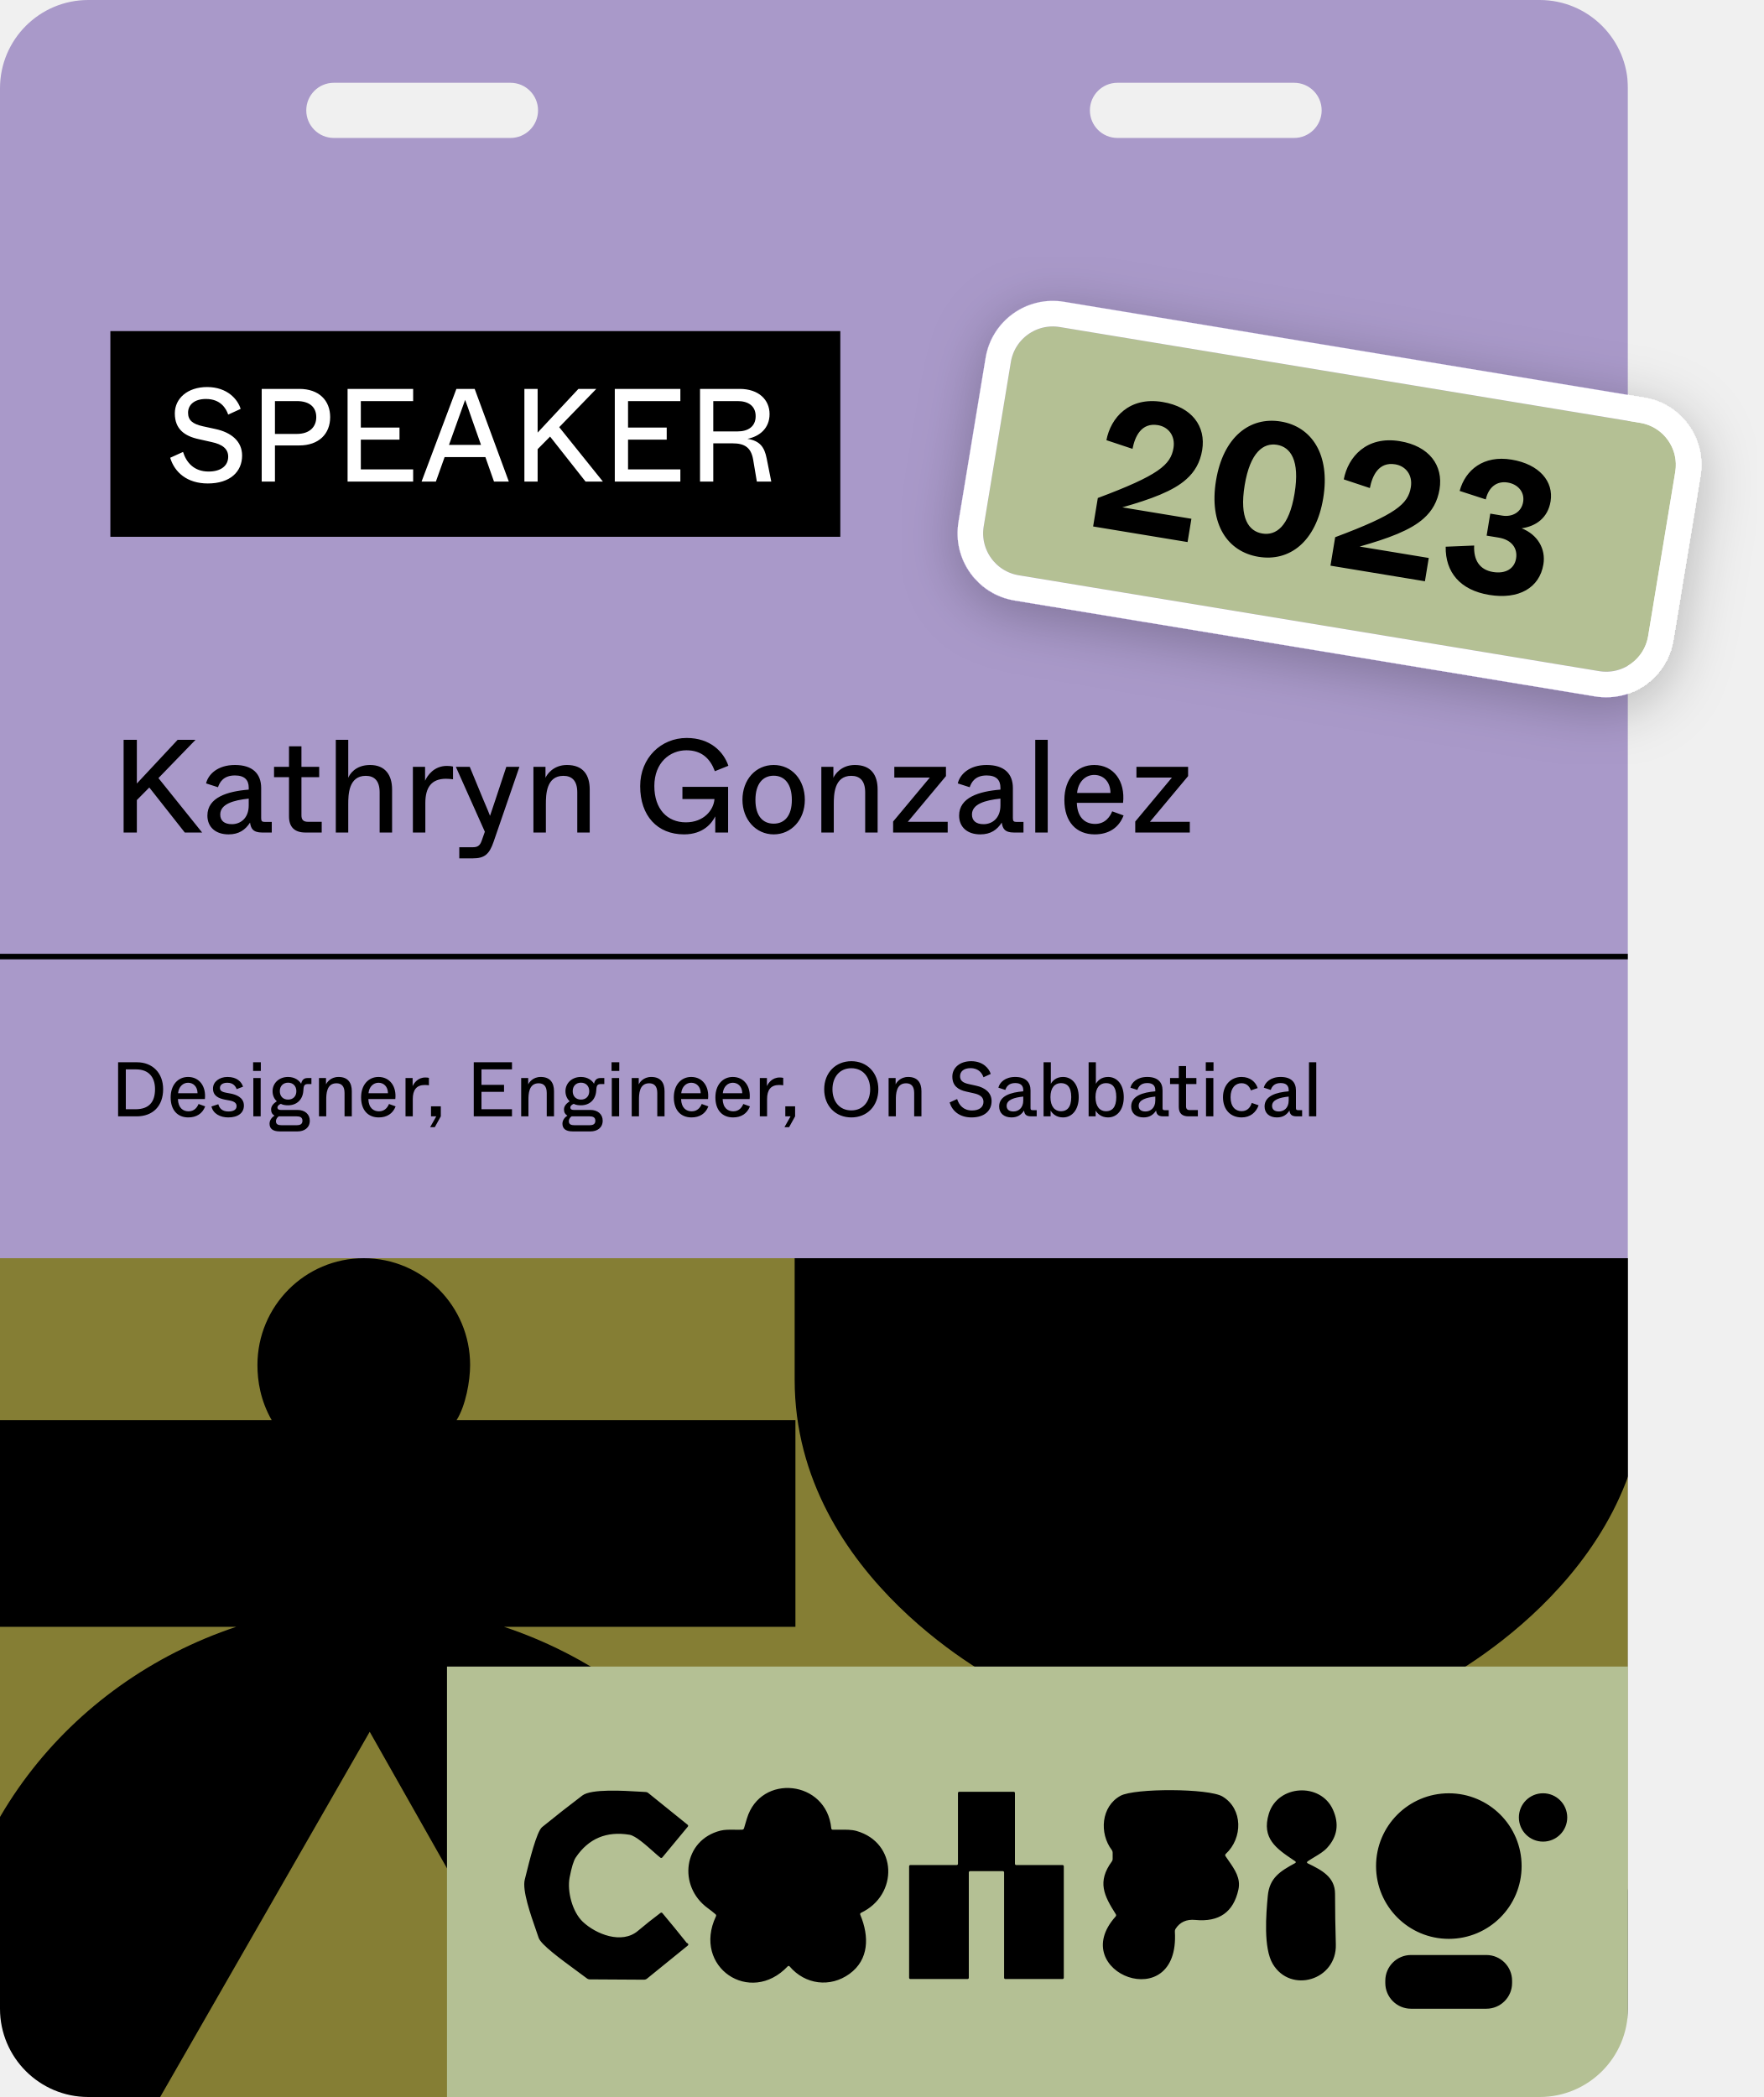
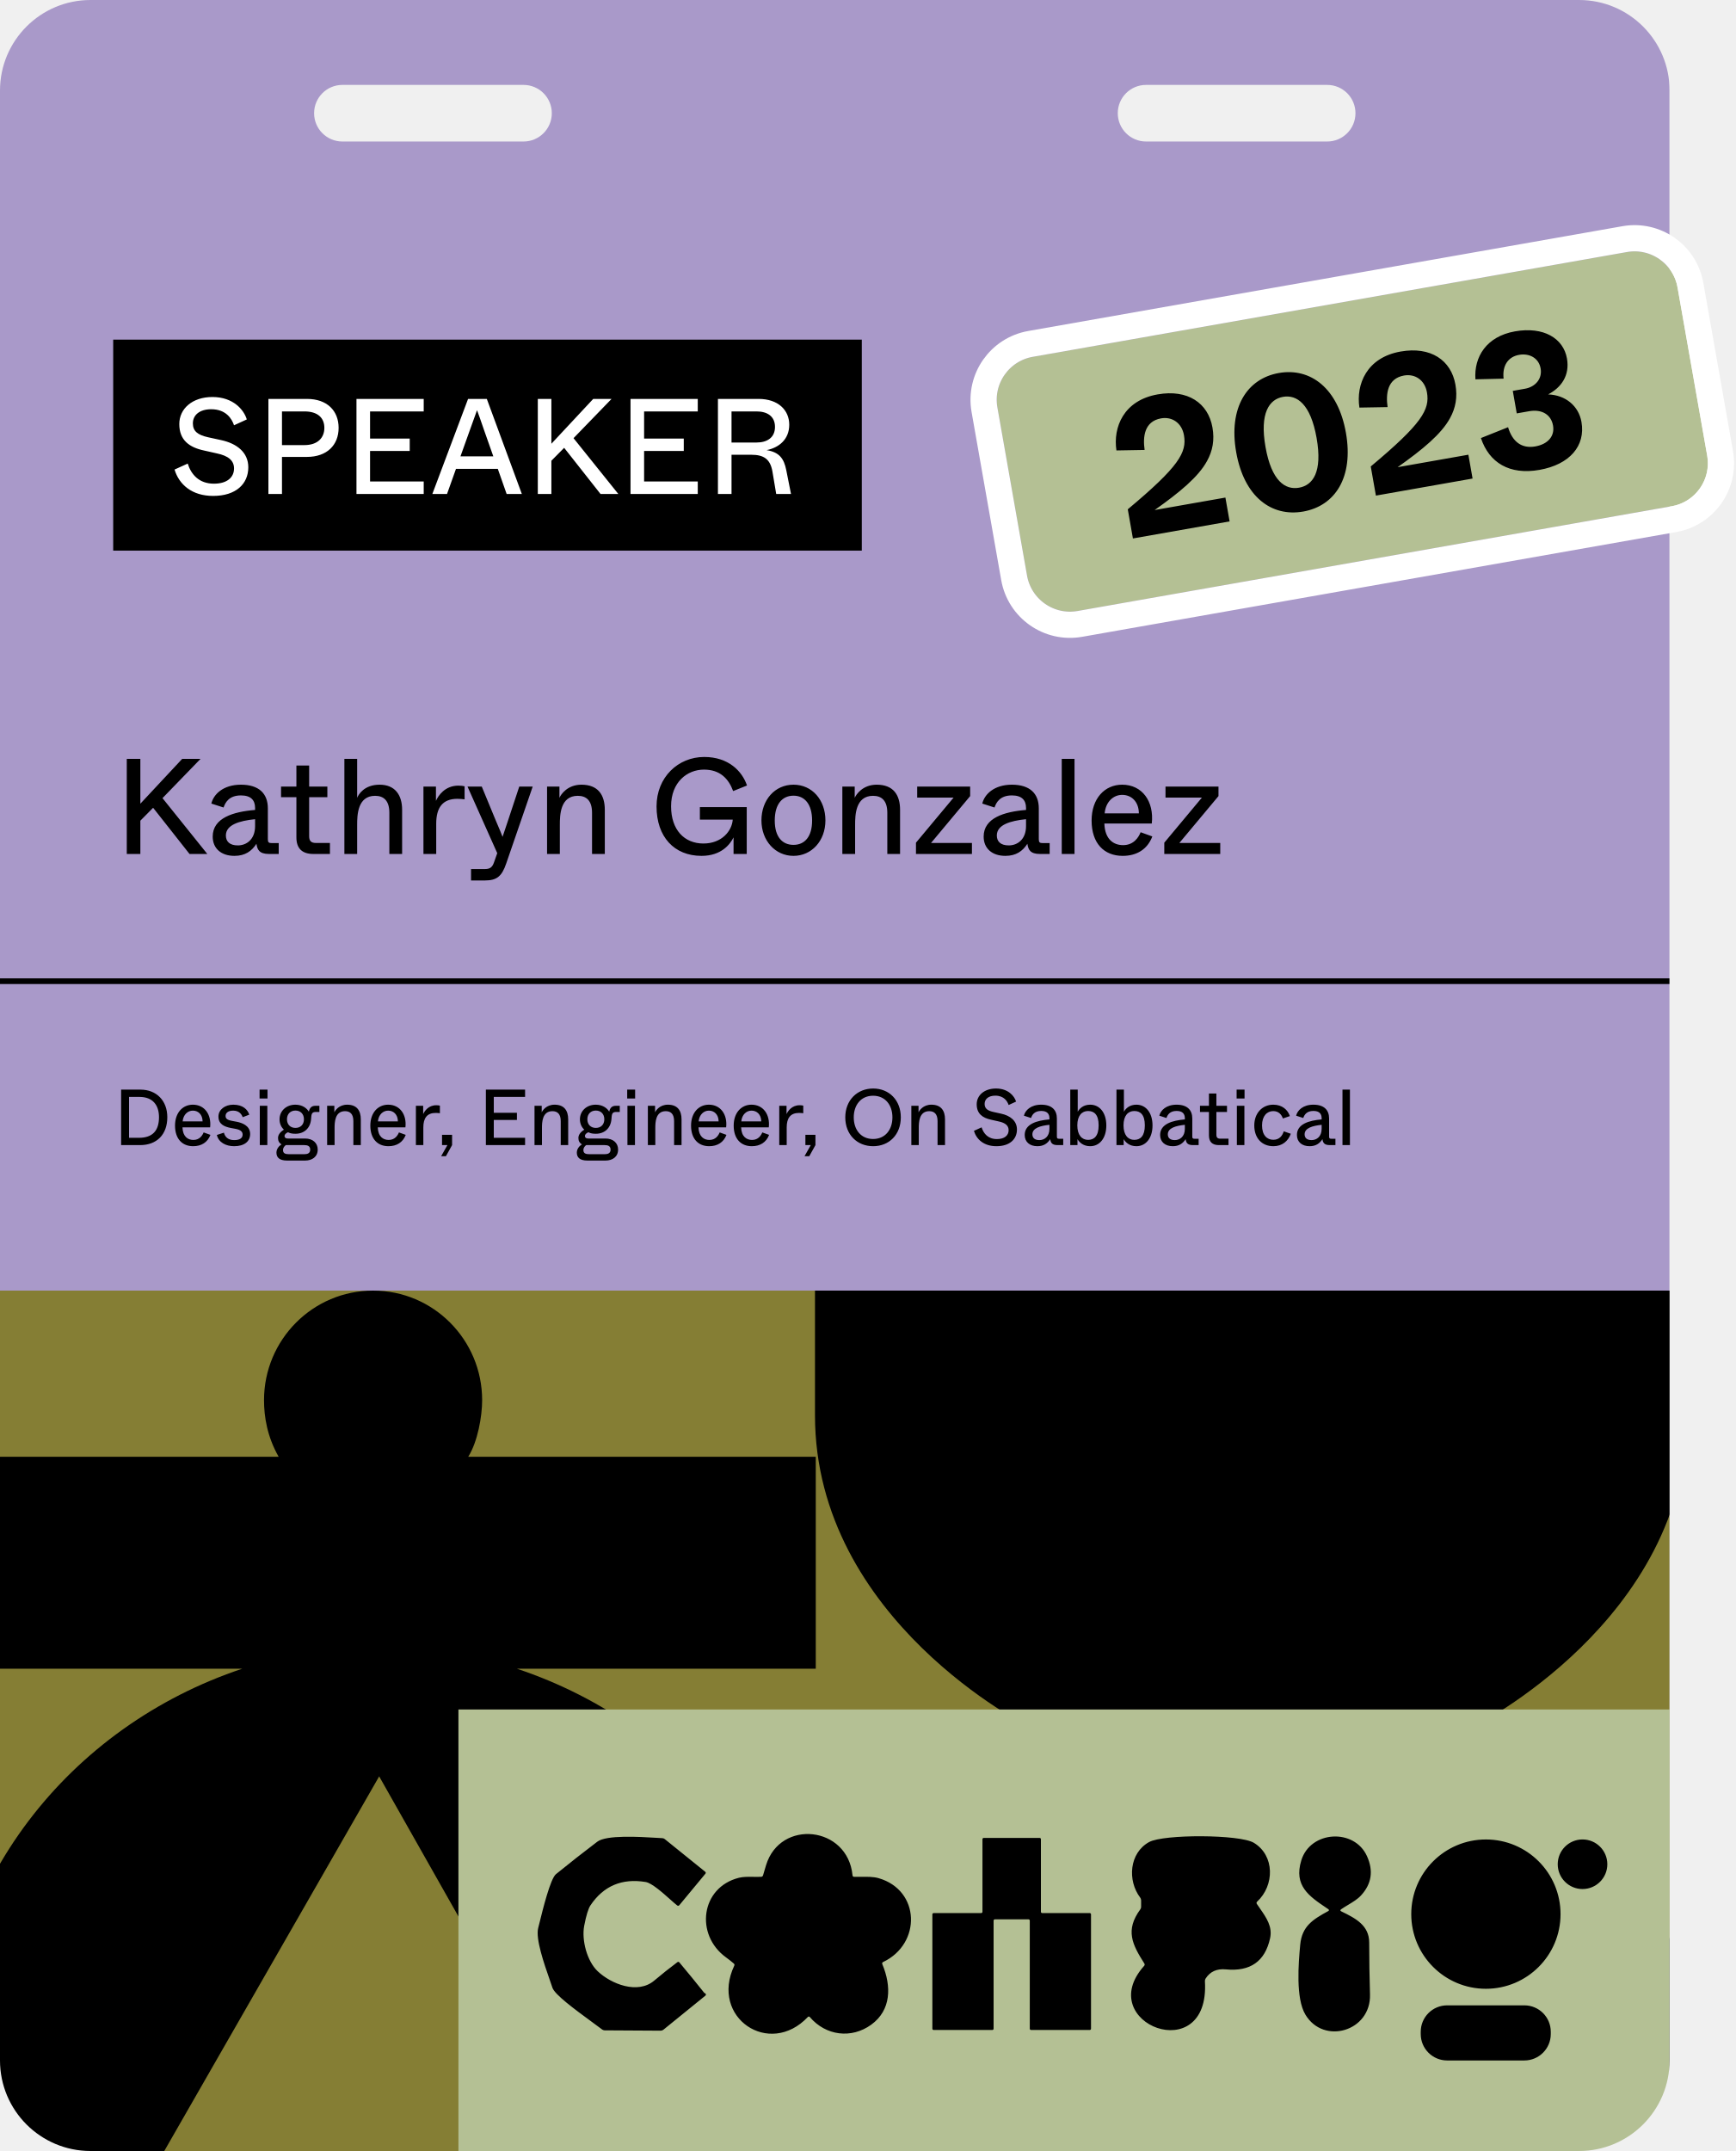
- <svg xmlns="http://www.w3.org/2000/svg" width="148" height="176" viewBox="0 0 148 176" fill="none">
-   <mask id="mask0_127_506" style="mask-type:alpha" maskUnits="userSpaceOnUse" x="0" y="0" width="137" height="176">
+ <svg xmlns="http://www.w3.org/2000/svg" width="142" height="176" viewBox="0 0 142 176" fill="none">
+   <mask id="mask0_131_543" style="mask-type:alpha" maskUnits="userSpaceOnUse" x="0" y="0" width="137" height="176">
    <rect width="136.632" height="176" rx="7.411" fill="#AD9ECF" />
  </mask>
-   <g mask="url(#mask0_127_506)">
+   <g mask="url(#mask0_131_543)">
    <path fill-rule="evenodd" clip-rule="evenodd" d="M0 0H136.632V176H0V0ZM25.705 9.263C25.705 7.984 26.742 6.947 28.021 6.947H42.842C44.121 6.947 45.158 7.984 45.158 9.263C45.158 10.542 44.121 11.579 42.842 11.579H28.021C26.742 11.579 25.705 10.542 25.705 9.263ZM93.79 6.947C92.51 6.947 91.474 7.984 91.474 9.263C91.474 10.542 92.51 11.579 93.79 11.579H108.611C109.89 11.579 110.926 10.542 110.926 9.263C110.926 7.984 109.89 6.947 108.611 6.947H93.79Z" fill="#A999C9" />
    <rect y="105.6" width="136.632" height="70.4" fill="#857E34" />
    <path d="M66.759 136.536H42.295C56.401 141.233 66.759 154.055 66.759 169.808V176.99H48.94L31.03 145.347L12.875 176.99H-4.632V169.808C-4.632 154.055 5.726 141.233 19.832 136.536H-4.632V119.198H22.805C21.866 117.555 21.606 115.911 21.606 114.569C21.606 109.616 25.602 105.6 30.531 105.6C35.461 105.6 39.457 109.616 39.457 114.569C39.457 115.894 39.089 117.976 38.317 119.198H66.759V136.536Z" fill="black" />
    <path d="M138.085 105.6H66.695V115.799C66.695 132.586 84.207 141.295 84.207 141.295C84.207 141.295 66.695 150.005 66.695 166.792L66.695 176.99L138.085 176.99V166.792C138.085 150.005 120.572 141.295 120.572 141.295C120.572 141.295 138.085 132.586 138.085 115.799V105.6Z" fill="black" />
    <rect x="37.516" y="139.874" width="99.116" height="36.126" fill="#B4C094" />
    <path fill-rule="evenodd" clip-rule="evenodd" d="M60.089 160.837C58.08 165.082 62.961 168.378 66.116 165.03C66.125 165.02 66.137 165.012 66.15 165.006C66.164 165.001 66.178 164.998 66.192 164.999C66.207 164.999 66.221 165.003 66.234 165.009C66.247 165.015 66.259 165.024 66.268 165.035C67.576 166.577 69.685 166.836 71.297 165.665C72.942 164.474 72.962 162.518 72.206 160.716C72.173 160.634 72.195 160.574 72.274 160.536C75.415 159.04 75.326 154.662 71.894 153.674C71.474 153.554 70.981 153.561 70.492 153.567C70.292 153.57 70.092 153.572 69.899 153.567C69.818 153.563 69.774 153.522 69.767 153.441C69.373 149.394 63.847 148.818 62.69 152.617C62.606 152.885 62.525 153.16 62.446 153.439C62.423 153.518 62.37 153.56 62.287 153.564C62.08 153.574 61.865 153.571 61.65 153.568C61.236 153.562 60.824 153.556 60.471 153.644C57.34 154.432 56.866 158.302 59.403 160.149C59.625 160.31 59.841 160.48 60.05 160.659C60.108 160.708 60.121 160.767 60.089 160.837ZM108.577 156.128L108.687 156.202C108.783 156.266 108.781 156.325 108.68 156.379C107.439 157.056 106.549 157.605 106.405 159.117C106.259 160.655 106.029 163.502 106.824 164.834C108.316 167.346 112.206 166.208 112.115 163.192C112.073 161.774 112.051 160.356 112.049 158.94C112.049 157.543 110.935 156.958 109.778 156.4C109.667 156.345 109.663 156.283 109.765 156.213C109.942 156.092 110.13 155.978 110.318 155.865C110.708 155.631 111.095 155.398 111.373 155.097C112.246 154.153 112.412 153.081 111.871 151.881C110.833 149.571 107.239 149.786 106.494 152.218C105.854 154.297 107.136 155.159 108.577 156.128ZM57.638 163.067C57.679 163.076 57.712 163.095 57.738 163.126C57.787 163.188 57.781 163.244 57.72 163.294L54.308 166.062C54.231 166.124 54.143 166.155 54.044 166.155L49.502 166.128C49.413 166.128 49.333 166.101 49.263 166.048C49.004 165.853 48.71 165.637 48.401 165.411L48.401 165.411C47.04 164.412 45.392 163.204 45.207 162.636C45.147 162.454 45.068 162.228 44.98 161.973C44.529 160.68 43.818 158.644 44.043 157.757C44.068 157.659 44.101 157.526 44.141 157.365L44.141 157.365L44.141 157.365C44.424 156.219 45.041 153.719 45.498 153.348C46.61 152.444 47.736 151.56 48.878 150.694C49.629 150.125 52.327 150.29 53.724 150.375C53.908 150.386 54.07 150.396 54.201 150.403C54.274 150.406 54.339 150.43 54.397 150.476L57.704 153.145C57.768 153.197 57.774 153.254 57.722 153.318L55.595 155.885C55.542 155.947 55.483 155.954 55.417 155.906C55.281 155.802 55.08 155.623 54.847 155.416C54.213 154.852 53.338 154.073 52.839 153.99C50.903 153.671 49.399 154.304 48.327 155.89C48.145 156.158 47.972 156.72 47.808 157.575C47.587 158.734 48.033 160.459 48.91 161.29C50.022 162.342 52.185 163.199 53.536 162.06C54.151 161.541 54.782 161.039 55.429 160.554C55.493 160.506 55.55 160.512 55.6 160.573C56.3 161.406 56.979 162.238 57.638 163.067ZM93.63 160.853C89.421 165.558 99.041 169.262 98.606 162.115C98.6 162.033 98.619 161.957 98.663 161.889C99.028 161.318 99.581 161.068 100.321 161.14C102.318 161.333 103.524 160.485 103.938 158.596C104.146 157.646 103.643 156.922 103.106 156.15L103.106 156.15L103.106 156.149C103.023 156.031 102.94 155.911 102.859 155.79C102.812 155.718 102.819 155.653 102.882 155.594C104.307 154.273 104.332 151.826 102.611 150.783C101.456 150.084 95.224 150.073 94.042 150.719C92.416 151.612 92.245 153.86 93.311 155.27C93.359 155.334 93.384 155.407 93.384 155.489V156.031C93.384 156.102 93.362 156.167 93.32 156.225C92.065 157.937 92.657 159.099 93.646 160.655C93.69 160.724 93.684 160.79 93.63 160.853ZM85.289 156.532H89.179C89.207 156.532 89.234 156.543 89.253 156.563C89.273 156.582 89.284 156.609 89.284 156.637V165.993C89.284 166.021 89.273 166.048 89.253 166.068C89.234 166.087 89.207 166.098 89.179 166.098H84.378C84.35 166.098 84.323 166.087 84.304 166.068C84.284 166.048 84.273 166.021 84.273 165.993V157.149C84.273 157.136 84.27 157.122 84.265 157.109C84.26 157.096 84.252 157.085 84.242 157.075C84.233 157.065 84.221 157.058 84.208 157.052C84.196 157.047 84.182 157.044 84.168 157.044H81.417C81.389 157.044 81.362 157.056 81.343 157.075C81.323 157.095 81.312 157.121 81.312 157.149V165.993C81.312 166.021 81.301 166.048 81.281 166.068C81.262 166.087 81.235 166.098 81.207 166.098H76.406C76.378 166.098 76.352 166.087 76.332 166.068C76.312 166.048 76.301 166.021 76.301 165.993V156.637C76.301 156.609 76.312 156.582 76.332 156.563C76.352 156.543 76.378 156.532 76.406 156.532H80.296C80.324 156.532 80.351 156.521 80.37 156.501C80.39 156.482 80.401 156.455 80.401 156.427V150.487C80.401 150.459 80.412 150.433 80.432 150.413C80.451 150.393 80.478 150.382 80.506 150.382H85.079C85.107 150.382 85.134 150.393 85.153 150.413C85.173 150.433 85.184 150.459 85.184 150.487V156.427C85.184 156.441 85.187 156.455 85.192 156.467C85.197 156.48 85.205 156.492 85.215 156.501C85.225 156.511 85.236 156.519 85.249 156.524C85.261 156.529 85.275 156.532 85.289 156.532ZM131.537 152.537C131.537 153.658 130.628 154.566 129.507 154.566C128.387 154.566 127.478 153.658 127.478 152.537C127.478 151.416 128.387 150.508 129.507 150.508C130.628 150.508 131.537 151.416 131.537 152.537ZM121.599 162.727C124.973 162.727 127.708 159.992 127.708 156.619C127.708 153.245 124.973 150.51 121.599 150.51C118.226 150.51 115.491 153.245 115.491 156.619C115.491 159.992 118.226 162.727 121.599 162.727ZM118.429 164.082H124.747C125.941 164.082 126.909 165.05 126.909 166.244V166.431C126.909 167.624 125.941 168.592 124.747 168.592H118.429C117.235 168.592 116.267 167.624 116.267 166.431V166.244C116.267 165.05 117.235 164.082 118.429 164.082Z" fill="black" />
    <rect width="61.263" height="17.263" transform="translate(9.26315 27.7895)" fill="black" />
    <path d="M17.441 40.577C15.707 40.577 14.651 39.643 14.284 38.42L15.362 37.931C15.64 38.82 16.285 39.576 17.507 39.576C18.575 39.576 19.152 39.065 19.152 38.331C19.152 37.687 18.697 37.297 17.741 37.097L16.707 36.864C15.495 36.608 14.673 36.019 14.673 34.696C14.673 33.44 15.74 32.484 17.385 32.484C19.097 32.484 19.964 33.54 20.197 34.319L19.152 34.797C18.975 34.274 18.508 33.485 17.285 33.485C16.318 33.485 15.784 33.974 15.784 34.641C15.784 35.275 16.174 35.586 17.018 35.775L18.085 36.008C19.386 36.286 20.32 37.02 20.32 38.231C20.32 39.587 19.319 40.577 17.441 40.577ZM21.965 40.421V32.64H25.121C26.767 32.64 27.711 33.607 27.711 35.008C27.711 36.419 26.755 37.386 25.11 37.386H23.076V40.421H21.965ZM23.076 36.419H24.91C26 36.419 26.544 35.819 26.544 35.008C26.544 34.207 26.022 33.663 24.91 33.663H23.076V36.419ZM29.172 40.421V32.64H34.675V33.663H30.284V35.886H33.53V36.897H30.284V39.398H34.675V40.421H29.172ZM41.462 40.421L40.739 38.365H37.315L36.582 40.421H35.381L38.305 32.64H39.839L42.706 40.421H41.462ZM37.682 37.342H40.372L39.627 35.23C39.327 34.352 39.161 33.885 39.038 33.563C38.916 33.885 38.738 34.407 38.438 35.23L37.682 37.342ZM49.147 40.421L46.168 36.642L45.123 37.698V40.421H44.012V32.64H45.123V34.485V36.308L48.547 32.64H50.047L46.935 35.852L50.603 40.421H49.147ZM51.599 40.421V32.64H57.102V33.663H52.711V35.886H55.957V36.897H52.711V39.398H57.102V40.421H51.599ZM58.753 40.421V32.64H62.077C63.688 32.64 64.589 33.563 64.589 34.752C64.589 35.953 63.744 36.631 62.733 36.831C63.777 36.997 64.155 37.52 64.344 38.465L64.733 40.421H63.522L63.21 38.565C63.033 37.575 62.521 37.209 61.476 37.209H59.865V40.421H58.753ZM59.865 36.208H61.91C62.777 36.208 63.422 35.808 63.422 34.93C63.422 34.052 62.777 33.663 61.91 33.663H59.865V36.208Z" fill="white" />
    <path d="M15.51 69.874L12.531 66.094L11.486 67.15V69.874H10.375V62.093H11.486V63.938V65.761L14.91 62.093H16.411L13.298 65.305L16.966 69.874H15.51ZM19.185 70.029C18.107 70.029 17.407 69.429 17.407 68.451C17.407 66.928 19.085 66.417 20.875 66.272V66.105C20.875 65.472 20.53 65.083 19.719 65.083C18.752 65.083 18.441 65.65 18.296 66.072L17.296 65.75C17.474 64.994 18.263 64.205 19.719 64.205C21.208 64.205 21.92 64.949 21.92 66.139V68.662C21.92 68.918 21.986 68.984 22.242 68.984H22.809V69.874H22.009C21.208 69.874 21.053 69.507 20.986 69.04C20.597 69.64 20.063 70.029 19.185 70.029ZM19.463 69.173C20.163 69.173 20.875 68.695 20.875 67.595V67.028C19.585 67.161 18.485 67.484 18.485 68.362C18.485 68.862 18.807 69.173 19.463 69.173ZM25.645 69.874C24.734 69.874 24.256 69.429 24.256 68.518V65.227H23V64.36H24.256V62.637H25.3V64.36H26.79V65.227H25.3V68.429C25.3 68.807 25.467 68.973 25.845 68.973H27.001V69.874H25.645ZM28.183 69.874V62.093H29.228V64.138V65.283C29.328 65.016 29.806 64.205 31.062 64.205C32.319 64.205 32.908 65.038 32.908 66.261V69.874H31.863V66.506C31.863 65.516 31.407 65.116 30.696 65.116C29.251 65.116 29.228 66.717 29.228 67.495V69.874H28.183ZM34.653 69.874V64.36H35.676V65.527C35.865 65.105 36.41 64.282 37.51 64.282C37.743 64.282 37.899 64.305 38.021 64.338V65.405C37.843 65.383 37.654 65.361 37.432 65.361C36.209 65.361 35.698 66.094 35.698 67.395V69.874H34.653ZM42.494 64.36H43.594L41.427 70.652C41.071 71.697 40.66 72.041 39.693 72.041H38.548V71.108H39.66C40.037 71.108 40.26 71.019 40.415 70.596L40.693 69.807L38.259 64.36H39.426L40.56 67.106C40.927 67.962 41.027 68.206 41.127 68.473C41.227 68.173 41.294 67.962 41.549 67.217L42.494 64.36ZM44.77 69.874V64.36H45.782V65.283C45.893 65.016 46.427 64.205 47.583 64.205C48.939 64.205 49.495 65.038 49.495 66.261V69.874H48.45V66.506C48.45 65.516 47.994 65.116 47.282 65.116C45.837 65.116 45.815 66.717 45.815 67.495V69.874H44.77ZM57.408 70.029C55.174 70.029 53.729 68.473 53.729 65.983C53.729 63.593 55.496 61.937 57.63 61.937C59.609 61.937 60.732 63.093 61.132 64.271L59.998 64.727C59.62 63.704 58.92 62.971 57.608 62.971C56.241 62.971 54.918 63.993 54.918 65.972C54.918 67.906 56.008 69.018 57.564 69.018C59.064 69.018 59.898 67.995 59.965 67.061H57.275V66.039H61.11V69.874H60.031V68.518C59.754 69.073 59.042 70.029 57.408 70.029ZM64.936 70.029C63.447 70.029 62.313 68.784 62.313 67.128C62.313 65.45 63.414 64.205 64.936 64.205C66.459 64.205 67.549 65.45 67.549 67.128C67.549 68.807 66.415 70.029 64.936 70.029ZM64.936 69.129C65.837 69.129 66.459 68.484 66.459 67.139C66.459 65.783 65.837 65.105 64.936 65.105C64.025 65.105 63.403 65.783 63.403 67.139C63.403 68.484 64.025 69.129 64.936 69.129ZM68.934 69.874V64.36H69.946V65.283C70.057 65.016 70.59 64.205 71.746 64.205C73.103 64.205 73.658 65.038 73.658 66.261V69.874H72.614V66.506C72.614 65.516 72.158 65.116 71.446 65.116C70.001 65.116 69.979 66.717 69.979 67.495V69.874H68.934ZM74.959 69.874V68.951L78.038 65.261H76.805H75.059V64.36H79.394V65.138L76.193 68.973H77.505H79.539V69.874H74.959ZM82.276 70.029C81.198 70.029 80.498 69.429 80.498 68.451C80.498 66.928 82.176 66.417 83.966 66.272V66.105C83.966 65.472 83.621 65.083 82.81 65.083C81.843 65.083 81.531 65.65 81.387 66.072L80.386 65.75C80.564 64.994 81.353 64.205 82.81 64.205C84.299 64.205 85.011 64.949 85.011 66.139V68.662C85.011 68.918 85.077 68.984 85.333 68.984H85.9V69.874H85.1C84.299 69.874 84.144 69.507 84.077 69.04C83.688 69.64 83.154 70.029 82.276 70.029ZM82.554 69.173C83.254 69.173 83.966 68.695 83.966 67.595V67.028C82.676 67.161 81.576 67.484 81.576 68.362C81.576 68.862 81.898 69.173 82.554 69.173ZM86.889 69.874V62.093H87.934V69.874H86.889ZM91.878 70.029C90.344 70.029 89.332 68.996 89.332 67.139C89.332 65.338 90.4 64.205 91.834 64.205C93.479 64.205 94.457 65.583 94.257 67.384H90.377C90.422 68.707 91.155 69.151 91.911 69.151C92.801 69.151 93.19 68.484 93.345 68.095L94.301 68.44C93.901 69.496 93.023 70.029 91.878 70.029ZM90.4 66.55H93.201C93.19 65.561 92.567 65.038 91.834 65.038C91.122 65.038 90.489 65.594 90.4 66.55ZM95.28 69.874V68.951L98.359 65.261H97.126H95.38V64.36H99.716V65.138L96.514 68.973H97.826H99.86V69.874H95.28Z" fill="black" />
    <path d="M0 80.284H136.632" stroke="black" stroke-width="0.463" />
    <path d="M9.912 93.695V89.156H11.5C12.797 89.156 13.692 90.051 13.692 91.412C13.692 92.839 12.823 93.695 11.468 93.695H9.912ZM10.56 93.098H11.37C12.479 93.098 13.011 92.521 13.011 91.412C13.011 90.414 12.492 89.752 11.416 89.752H10.56V93.098ZM15.808 93.785C14.913 93.785 14.323 93.183 14.323 92.1C14.323 91.049 14.946 90.388 15.782 90.388C16.742 90.388 17.312 91.192 17.196 92.242H14.933C14.959 93.014 15.386 93.273 15.828 93.273C16.346 93.273 16.573 92.884 16.664 92.657L17.222 92.858C16.988 93.474 16.476 93.785 15.808 93.785ZM14.946 91.756H16.58C16.573 91.179 16.21 90.874 15.782 90.874C15.367 90.874 14.998 91.198 14.946 91.756ZM19.161 93.785C18.486 93.785 17.884 93.474 17.747 92.865L18.324 92.677C18.409 93.007 18.642 93.286 19.167 93.286C19.615 93.286 19.855 93.124 19.855 92.839C19.855 92.612 19.718 92.45 19.278 92.365L18.889 92.294C18.337 92.184 17.877 91.976 17.877 91.36C17.877 90.783 18.422 90.388 19.09 90.388C19.887 90.388 20.27 90.796 20.399 91.205L19.861 91.412C19.783 91.192 19.589 90.874 19.083 90.874C18.655 90.874 18.461 91.075 18.461 91.302C18.461 91.51 18.558 91.633 19.005 91.717L19.388 91.788C19.757 91.866 20.471 92.074 20.471 92.787C20.471 93.397 19.991 93.785 19.161 93.785ZM21.243 89.882V89.156H21.891V89.882H21.243ZM21.262 93.695V90.479H21.878V93.695H21.262ZM23.479 94.959C22.85 94.959 22.623 94.687 22.623 94.311C22.623 93.987 22.85 93.753 23.038 93.636C22.856 93.526 22.753 93.371 22.753 93.111C22.753 92.793 23.012 92.573 23.233 92.43C23.044 92.262 22.876 91.97 22.876 91.587C22.876 90.906 23.421 90.388 24.173 90.388C24.769 90.388 25.126 90.706 25.275 90.958C25.333 90.68 25.476 90.479 25.807 90.479H26.137V90.984H25.872C25.599 90.984 25.495 91.049 25.47 91.419L25.457 91.574C25.398 92.301 24.899 92.767 24.179 92.767C23.959 92.767 23.751 92.742 23.57 92.644C23.395 92.716 23.284 92.832 23.284 92.949C23.284 93.053 23.349 93.156 23.57 93.156H24.964C25.593 93.156 26.001 93.52 26.001 94.058C26.001 94.661 25.534 94.959 24.977 94.959H23.479ZM24.179 92.288C24.601 92.288 24.873 92.009 24.873 91.581C24.873 91.159 24.601 90.868 24.179 90.868C23.758 90.868 23.485 91.159 23.485 91.581C23.485 92.009 23.758 92.288 24.179 92.288ZM23.648 94.44H24.899C25.158 94.44 25.385 94.369 25.385 94.064C25.385 93.76 25.158 93.695 24.899 93.695H23.395C23.291 93.76 23.161 93.902 23.161 94.103C23.161 94.363 23.336 94.44 23.648 94.44ZM26.772 93.695V90.479H27.362V91.017C27.427 90.861 27.738 90.388 28.412 90.388C29.203 90.388 29.527 90.874 29.527 91.587V93.695H28.918V91.73C28.918 91.153 28.652 90.919 28.237 90.919C27.394 90.919 27.381 91.853 27.381 92.307V93.695H26.772ZM31.791 93.785C30.896 93.785 30.306 93.183 30.306 92.1C30.306 91.049 30.928 90.388 31.765 90.388C32.724 90.388 33.295 91.192 33.178 92.242H30.915C30.941 93.014 31.369 93.273 31.81 93.273C32.329 93.273 32.556 92.884 32.647 92.657L33.204 92.858C32.971 93.474 32.458 93.785 31.791 93.785ZM30.928 91.756H32.562C32.556 91.179 32.193 90.874 31.765 90.874C31.35 90.874 30.98 91.198 30.928 91.756ZM34.035 93.695V90.479H34.631V91.159C34.741 90.913 35.059 90.433 35.701 90.433C35.837 90.433 35.928 90.446 35.999 90.466V91.088C35.896 91.075 35.785 91.062 35.656 91.062C34.943 91.062 34.644 91.49 34.644 92.249V93.695H34.035ZM36.102 94.603L36.615 93.695H36.174V92.852H36.997V93.695L36.492 94.603H36.102ZM39.762 93.695V89.156H42.971V89.752H40.41V91.049H42.303V91.639H40.41V93.098H42.971V93.695H39.762ZM43.742 93.695V90.479H44.332V91.017C44.397 90.861 44.708 90.388 45.383 90.388C46.174 90.388 46.498 90.874 46.498 91.587V93.695H45.888V91.73C45.888 91.153 45.622 90.919 45.207 90.919C44.364 90.919 44.352 91.853 44.352 92.307V93.695H43.742ZM48.061 94.959C47.432 94.959 47.205 94.687 47.205 94.311C47.205 93.987 47.432 93.753 47.62 93.636C47.438 93.526 47.334 93.371 47.334 93.111C47.334 92.793 47.594 92.573 47.814 92.43C47.626 92.262 47.458 91.97 47.458 91.587C47.458 90.906 48.002 90.388 48.755 90.388C49.351 90.388 49.708 90.706 49.857 90.958C49.915 90.68 50.058 90.479 50.389 90.479H50.719V90.984H50.453C50.181 90.984 50.077 91.049 50.051 91.419L50.038 91.574C49.98 92.301 49.481 92.767 48.761 92.767C48.541 92.767 48.333 92.742 48.151 92.644C47.976 92.716 47.866 92.832 47.866 92.949C47.866 93.053 47.931 93.156 48.151 93.156H49.546C50.175 93.156 50.583 93.52 50.583 94.058C50.583 94.661 50.116 94.959 49.559 94.959H48.061ZM48.761 92.288C49.182 92.288 49.455 92.009 49.455 91.581C49.455 91.159 49.182 90.868 48.761 90.868C48.34 90.868 48.067 91.159 48.067 91.581C48.067 92.009 48.34 92.288 48.761 92.288ZM48.229 94.44H49.481C49.74 94.44 49.967 94.369 49.967 94.064C49.967 93.76 49.74 93.695 49.481 93.695H47.976C47.873 93.76 47.743 93.902 47.743 94.103C47.743 94.363 47.918 94.44 48.229 94.44ZM51.327 89.882V89.156H51.976V89.882H51.327ZM51.347 93.695V90.479H51.963V93.695H51.347ZM53.019 93.695V90.479H53.609V91.017C53.674 90.861 53.985 90.388 54.659 90.388C55.45 90.388 55.775 90.874 55.775 91.587V93.695H55.165V91.73C55.165 91.153 54.899 90.919 54.484 90.919C53.641 90.919 53.628 91.853 53.628 92.307V93.695H53.019ZM58.038 93.785C57.143 93.785 56.553 93.183 56.553 92.1C56.553 91.049 57.175 90.388 58.012 90.388C58.971 90.388 59.542 91.192 59.425 92.242H57.162C57.188 93.014 57.616 93.273 58.057 93.273C58.576 93.273 58.803 92.884 58.894 92.657L59.451 92.858C59.218 93.474 58.706 93.785 58.038 93.785ZM57.175 91.756H58.809C58.803 91.179 58.44 90.874 58.012 90.874C57.597 90.874 57.227 91.198 57.175 91.756ZM61.527 93.785C60.632 93.785 60.042 93.183 60.042 92.1C60.042 91.049 60.664 90.388 61.501 90.388C62.461 90.388 63.031 91.192 62.914 92.242H60.651C60.677 93.014 61.105 93.273 61.546 93.273C62.065 93.273 62.292 92.884 62.383 92.657L62.94 92.858C62.707 93.474 62.195 93.785 61.527 93.785ZM60.664 91.756H62.298C62.292 91.179 61.929 90.874 61.501 90.874C61.086 90.874 60.716 91.198 60.664 91.756ZM63.771 93.695V90.479H64.367V91.159C64.478 90.913 64.795 90.433 65.437 90.433C65.573 90.433 65.664 90.446 65.736 90.466V91.088C65.632 91.075 65.522 91.062 65.392 91.062C64.679 91.062 64.38 91.49 64.38 92.249V93.695H63.771ZM65.839 94.603L66.351 93.695H65.91V92.852H66.733V93.695L66.228 94.603H65.839ZM71.456 93.785C70.146 93.785 69.174 92.839 69.174 91.425C69.174 90.018 70.153 89.065 71.456 89.065C72.76 89.065 73.719 90.018 73.719 91.425C73.719 92.839 72.76 93.785 71.456 93.785ZM71.45 93.195C72.442 93.195 73.032 92.437 73.032 91.425C73.032 90.414 72.442 89.655 71.45 89.655C70.458 89.655 69.868 90.414 69.868 91.425C69.868 92.437 70.458 93.195 71.45 93.195ZM74.58 93.695V90.479H75.17V91.017C75.235 90.861 75.546 90.388 76.221 90.388C77.012 90.388 77.336 90.874 77.336 91.587V93.695H76.726V91.73C76.726 91.153 76.46 90.919 76.045 90.919C75.203 90.919 75.189 91.853 75.189 92.307V93.695H74.58ZM81.543 93.785C80.532 93.785 79.916 93.241 79.702 92.528L80.331 92.242C80.493 92.761 80.869 93.202 81.582 93.202C82.205 93.202 82.542 92.904 82.542 92.476C82.542 92.1 82.276 91.873 81.719 91.756L81.115 91.62C80.409 91.471 79.929 91.127 79.929 90.355C79.929 89.623 80.551 89.065 81.511 89.065C82.51 89.065 83.015 89.681 83.151 90.135L82.542 90.414C82.438 90.109 82.166 89.649 81.453 89.649C80.888 89.649 80.577 89.934 80.577 90.323C80.577 90.692 80.804 90.874 81.297 90.984L81.919 91.121C82.678 91.283 83.223 91.711 83.223 92.417C83.223 93.208 82.639 93.785 81.543 93.785ZM84.896 93.785C84.267 93.785 83.858 93.435 83.858 92.865C83.858 91.976 84.837 91.678 85.881 91.594V91.497C85.881 91.127 85.68 90.9 85.207 90.9C84.643 90.9 84.461 91.231 84.377 91.477L83.793 91.289C83.897 90.848 84.358 90.388 85.207 90.388C86.076 90.388 86.491 90.822 86.491 91.516V92.988C86.491 93.137 86.53 93.176 86.679 93.176H87.01V93.695H86.543C86.076 93.695 85.985 93.481 85.946 93.208C85.719 93.559 85.408 93.785 84.896 93.785ZM85.058 93.286C85.466 93.286 85.881 93.007 85.881 92.365V92.035C85.129 92.113 84.487 92.301 84.487 92.813C84.487 93.105 84.675 93.286 85.058 93.286ZM89.22 93.785C88.656 93.785 88.332 93.474 88.176 93.208V93.695H87.586V89.156H88.196V90.349V90.965C88.345 90.699 88.656 90.388 89.22 90.388C89.979 90.388 90.537 91.03 90.537 92.087C90.537 93.137 89.979 93.785 89.22 93.785ZM89.045 93.267C89.545 93.267 89.908 92.949 89.908 92.08C89.908 91.205 89.545 90.906 89.045 90.906C88.533 90.906 88.163 91.289 88.163 92.08C88.163 92.871 88.533 93.267 89.045 93.267ZM93.001 93.785C92.437 93.785 92.112 93.474 91.957 93.208V93.695H91.367V89.156H91.976V90.349V90.965C92.125 90.699 92.437 90.388 93.001 90.388C93.759 90.388 94.317 91.03 94.317 92.087C94.317 93.137 93.759 93.785 93.001 93.785ZM92.826 93.267C93.325 93.267 93.688 92.949 93.688 92.08C93.688 91.205 93.325 90.906 92.826 90.906C92.313 90.906 91.944 91.289 91.944 92.08C91.944 92.871 92.313 93.267 92.826 93.267ZM95.977 93.785C95.348 93.785 94.94 93.435 94.94 92.865C94.94 91.976 95.919 91.678 96.963 91.594V91.497C96.963 91.127 96.762 90.9 96.288 90.9C95.724 90.9 95.543 91.231 95.458 91.477L94.875 91.289C94.978 90.848 95.439 90.388 96.288 90.388C97.157 90.388 97.572 90.822 97.572 91.516V92.988C97.572 93.137 97.611 93.176 97.76 93.176H98.091V93.695H97.624C97.157 93.695 97.066 93.481 97.028 93.208C96.801 93.559 96.489 93.785 95.977 93.785ZM96.139 93.286C96.548 93.286 96.963 93.007 96.963 92.365V92.035C96.21 92.113 95.569 92.301 95.569 92.813C95.569 93.105 95.757 93.286 96.139 93.286ZM99.745 93.695C99.213 93.695 98.935 93.435 98.935 92.904V90.984H98.202V90.479H98.935V89.474H99.544V90.479H100.413V90.984H99.544V92.852C99.544 93.072 99.641 93.169 99.862 93.169H100.536V93.695H99.745ZM101.2 89.882V89.156H101.849V89.882H101.2ZM101.22 93.695V90.479H101.836V93.695H101.22ZM104.208 93.785C103.267 93.785 102.645 93.124 102.645 92.087C102.645 91.082 103.3 90.388 104.201 90.388C104.934 90.388 105.394 90.816 105.556 91.322L104.986 91.516C104.876 91.198 104.642 90.913 104.195 90.913C103.695 90.913 103.28 91.302 103.28 92.087C103.28 92.884 103.689 93.26 104.201 93.26C104.707 93.26 104.947 92.923 105.057 92.567L105.634 92.767C105.42 93.364 104.934 93.785 104.208 93.785ZM107.172 93.785C106.543 93.785 106.135 93.435 106.135 92.865C106.135 91.976 107.114 91.678 108.158 91.594V91.497C108.158 91.127 107.957 90.9 107.484 90.9C106.92 90.9 106.738 91.231 106.654 91.477L106.07 91.289C106.174 90.848 106.634 90.388 107.484 90.388C108.353 90.388 108.768 90.822 108.768 91.516V92.988C108.768 93.137 108.806 93.176 108.956 93.176H109.286V93.695H108.819C108.353 93.695 108.262 93.481 108.223 93.208C107.996 93.559 107.685 93.785 107.172 93.785ZM107.335 93.286C107.743 93.286 108.158 93.007 108.158 92.365V92.035C107.406 92.113 106.764 92.301 106.764 92.813C106.764 93.105 106.952 93.286 107.335 93.286ZM109.863 93.695V89.156H110.473V93.695H109.863Z" fill="black" />
  </g>
-   <g filter="url(#filter0_d_127_506)">
-     <g clip-path="url(#clip0_127_506)">
-       <rect x="85.42" y="26.863" width="56.521" height="21.121" rx="3.573" transform="rotate(9.37745 85.4204 26.8632)" fill="#B4C094" />
-       <path d="M91.745 44.186L92.139 41.797C97.252 39.884 98.256 39.014 98.489 37.602C98.658 36.579 98.065 35.827 97.181 35.681C95.785 35.451 95.254 36.638 95.051 37.672L92.861 36.944C93.22 35.059 94.773 33.276 97.566 33.737C100.032 34.144 101.229 35.776 100.898 37.777C100.729 38.801 100.281 39.588 99.571 40.219C98.466 41.216 96.601 41.896 94.193 42.582L97.373 43.107L99.994 43.54L99.672 45.495L91.745 44.186ZM105.623 46.733C103.017 46.302 101.455 43.989 102.06 40.328C102.662 36.682 104.892 34.947 107.498 35.377C110.105 35.808 111.659 38.168 111.057 41.813C110.452 45.474 108.229 47.163 105.623 46.733ZM105.946 44.778C107.078 44.965 108.189 44.224 108.652 41.416C109.114 38.624 108.308 37.519 107.176 37.332C106.043 37.145 104.923 37.948 104.464 40.725C104.003 43.517 104.814 44.591 105.946 44.778ZM111.666 47.476L112.06 45.087C117.173 43.174 118.177 42.304 118.41 40.892C118.579 39.869 117.986 39.117 117.102 38.971C115.706 38.741 115.175 39.928 114.972 40.962L112.782 40.234C113.141 38.349 114.694 36.566 117.487 37.027C119.953 37.434 121.15 39.066 120.819 41.067C120.65 42.091 120.202 42.877 119.492 43.509C118.387 44.506 116.522 45.186 114.114 45.872L117.294 46.397L119.915 46.83L119.593 48.785L111.666 47.476ZM124.986 49.93C122.535 49.526 121.302 48.015 121.335 45.885L123.726 45.786C123.666 47.019 124.187 47.822 125.304 48.007C126.343 48.178 127.1 47.746 127.243 46.877C127.386 46.008 126.866 45.301 125.78 45.121L124.772 44.955L125.077 43.109L126.085 43.275C126.907 43.411 127.692 42.999 127.836 42.13C127.977 41.277 127.381 40.637 126.543 40.499C125.628 40.347 124.934 40.886 124.7 41.915L122.507 41.203C122.99 39.434 124.519 38.188 126.861 38.575C129.204 38.962 130.413 40.42 130.139 42.08C129.908 43.477 128.901 44.171 127.71 44.34C129.042 44.863 129.752 46.064 129.536 47.367C129.211 49.337 127.468 50.34 124.986 49.93Z" fill="black" />
-     </g>
-     <rect x="84.537" y="25.631" width="58.665" height="23.265" rx="4.645" transform="rotate(9.37745 84.5374 25.6308)" stroke="white" stroke-width="2.144" />
+   <g clip-path="url(#clip0_131_543)">
+     <rect x="81" y="29.815" width="56.521" height="21.121" rx="3.573" transform="rotate(-10 81 29.8147)" fill="#B4C094" />
+     <path d="M92.713 44.058L92.293 41.673C96.481 38.173 97.14 37.019 96.891 35.61C96.711 34.588 95.903 34.076 95.02 34.231C93.626 34.477 93.52 35.773 93.672 36.816L91.364 36.856C91.077 34.959 91.951 32.761 94.738 32.27C97.2 31.835 98.87 32.978 99.222 34.975C99.403 35.997 99.24 36.888 98.78 37.719C98.069 39.026 96.535 40.287 94.491 41.733L97.665 41.173L100.282 40.712L100.626 42.663L92.713 44.058ZM106.651 41.856C104.05 42.314 101.808 40.65 101.164 36.996C100.522 33.357 102.051 30.98 104.652 30.521C107.254 30.063 109.503 31.773 110.145 35.412C110.789 39.066 109.252 41.397 106.651 41.856ZM106.307 39.905C107.437 39.705 108.239 38.638 107.745 35.835C107.253 33.048 106.127 32.273 104.996 32.472C103.866 32.672 103.075 33.801 103.564 36.572C104.055 39.36 105.177 40.104 106.307 39.905ZM112.598 40.552L112.177 38.167C116.365 34.666 117.024 33.513 116.776 32.104C116.595 31.082 115.787 30.57 114.904 30.725C113.511 30.971 113.404 32.267 113.556 33.31L111.248 33.35C110.961 31.453 111.835 29.255 114.622 28.763C117.084 28.329 118.754 29.472 119.106 31.469C119.287 32.491 119.124 33.382 118.664 34.213C117.953 35.52 116.419 36.781 114.375 38.227L117.549 37.667L120.166 37.205L120.51 39.156L112.598 40.552ZM125.978 38.448C123.531 38.879 121.867 37.863 121.192 35.843L123.414 34.956C123.767 36.139 124.524 36.724 125.639 36.528C126.677 36.345 127.247 35.685 127.094 34.818C126.941 33.951 126.215 33.457 125.131 33.648L124.125 33.825L123.8 31.983L124.806 31.805C125.627 31.66 126.231 31.011 126.078 30.144C125.928 29.292 125.154 28.886 124.318 29.034C123.404 29.195 122.928 29.933 123.049 30.982L120.743 31.037C120.613 29.208 121.641 27.526 123.979 27.113C126.317 26.701 127.942 27.676 128.234 29.333C128.48 30.726 127.76 31.715 126.693 32.271C128.123 32.322 129.191 33.219 129.42 34.52C129.767 36.486 128.455 38.011 125.978 38.448Z" fill="black" />
  </g>
+   <rect x="79.758" y="28.945" width="58.665" height="23.265" rx="4.645" transform="rotate(-10 79.7581 28.9451)" stroke="white" stroke-width="2.144" />
  <defs>
-     <filter id="filter0_d_127_506" x="75.737" y="21.547" width="71.691" height="42.532" filterUnits="userSpaceOnUse" color-interpolation-filters="sRGB">
-       <feFlood flood-opacity="0" result="BackgroundImageFix" />
-       <feColorMatrix in="SourceAlpha" type="matrix" values="0 0 0 0 0 0 0 0 0 0 0 0 0 0 0 0 0 0 127 0" result="hardAlpha" />
-       <feOffset dy="0.926" />
-       <feGaussianBlur stdDeviation="2.316" />
-       <feComposite in2="hardAlpha" operator="out" />
-       <feColorMatrix type="matrix" values="0 0 0 0 0 0 0 0 0 0 0 0 0 0 0 0 0 0 0.25 0" />
-       <feBlend mode="normal" in2="BackgroundImageFix" result="effect1_dropShadow_127_506" />
-       <feBlend mode="normal" in="SourceGraphic" in2="effect1_dropShadow_127_506" result="shape" />
-     </filter>
-     <clipPath id="clip0_127_506">
-       <rect x="85.42" y="26.863" width="56.521" height="21.121" rx="3.573" transform="rotate(9.37745 85.4204 26.8632)" fill="white" />
+     <clipPath id="clip0_131_543">
+       <rect x="81" y="29.815" width="56.521" height="21.121" rx="3.573" transform="rotate(-10 81 29.8147)" fill="white" />
    </clipPath>
  </defs>
</svg>
